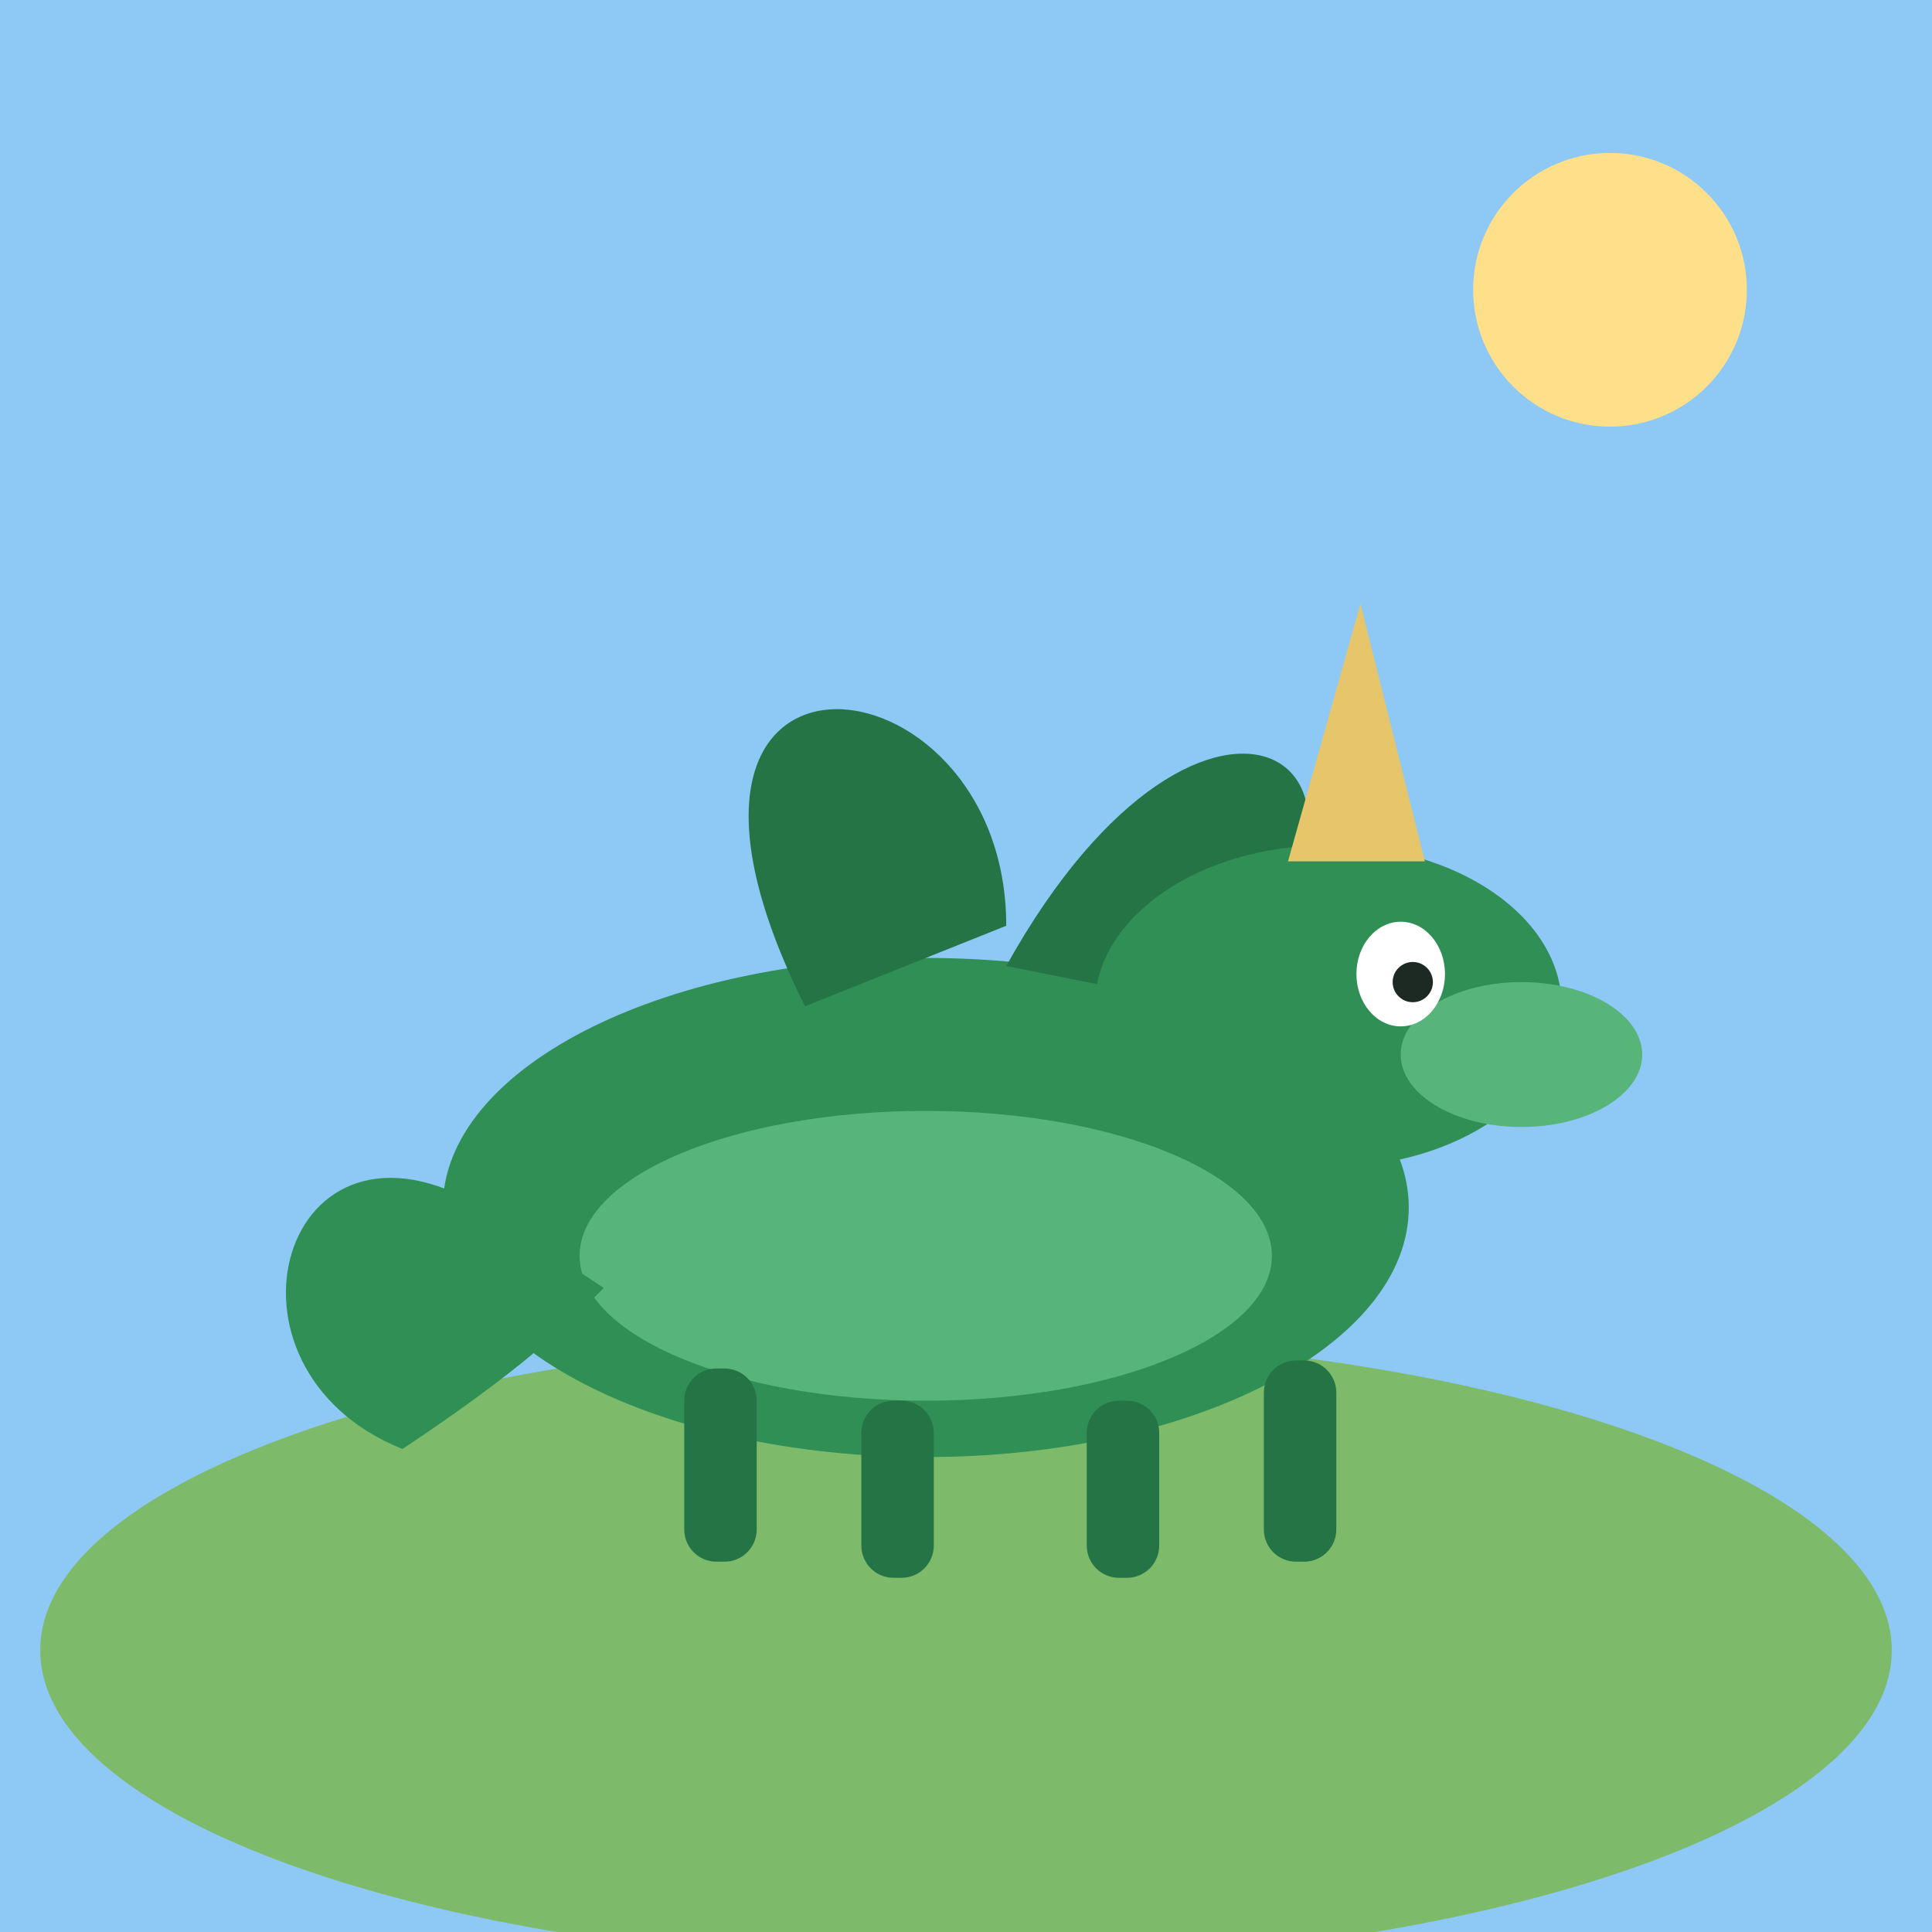
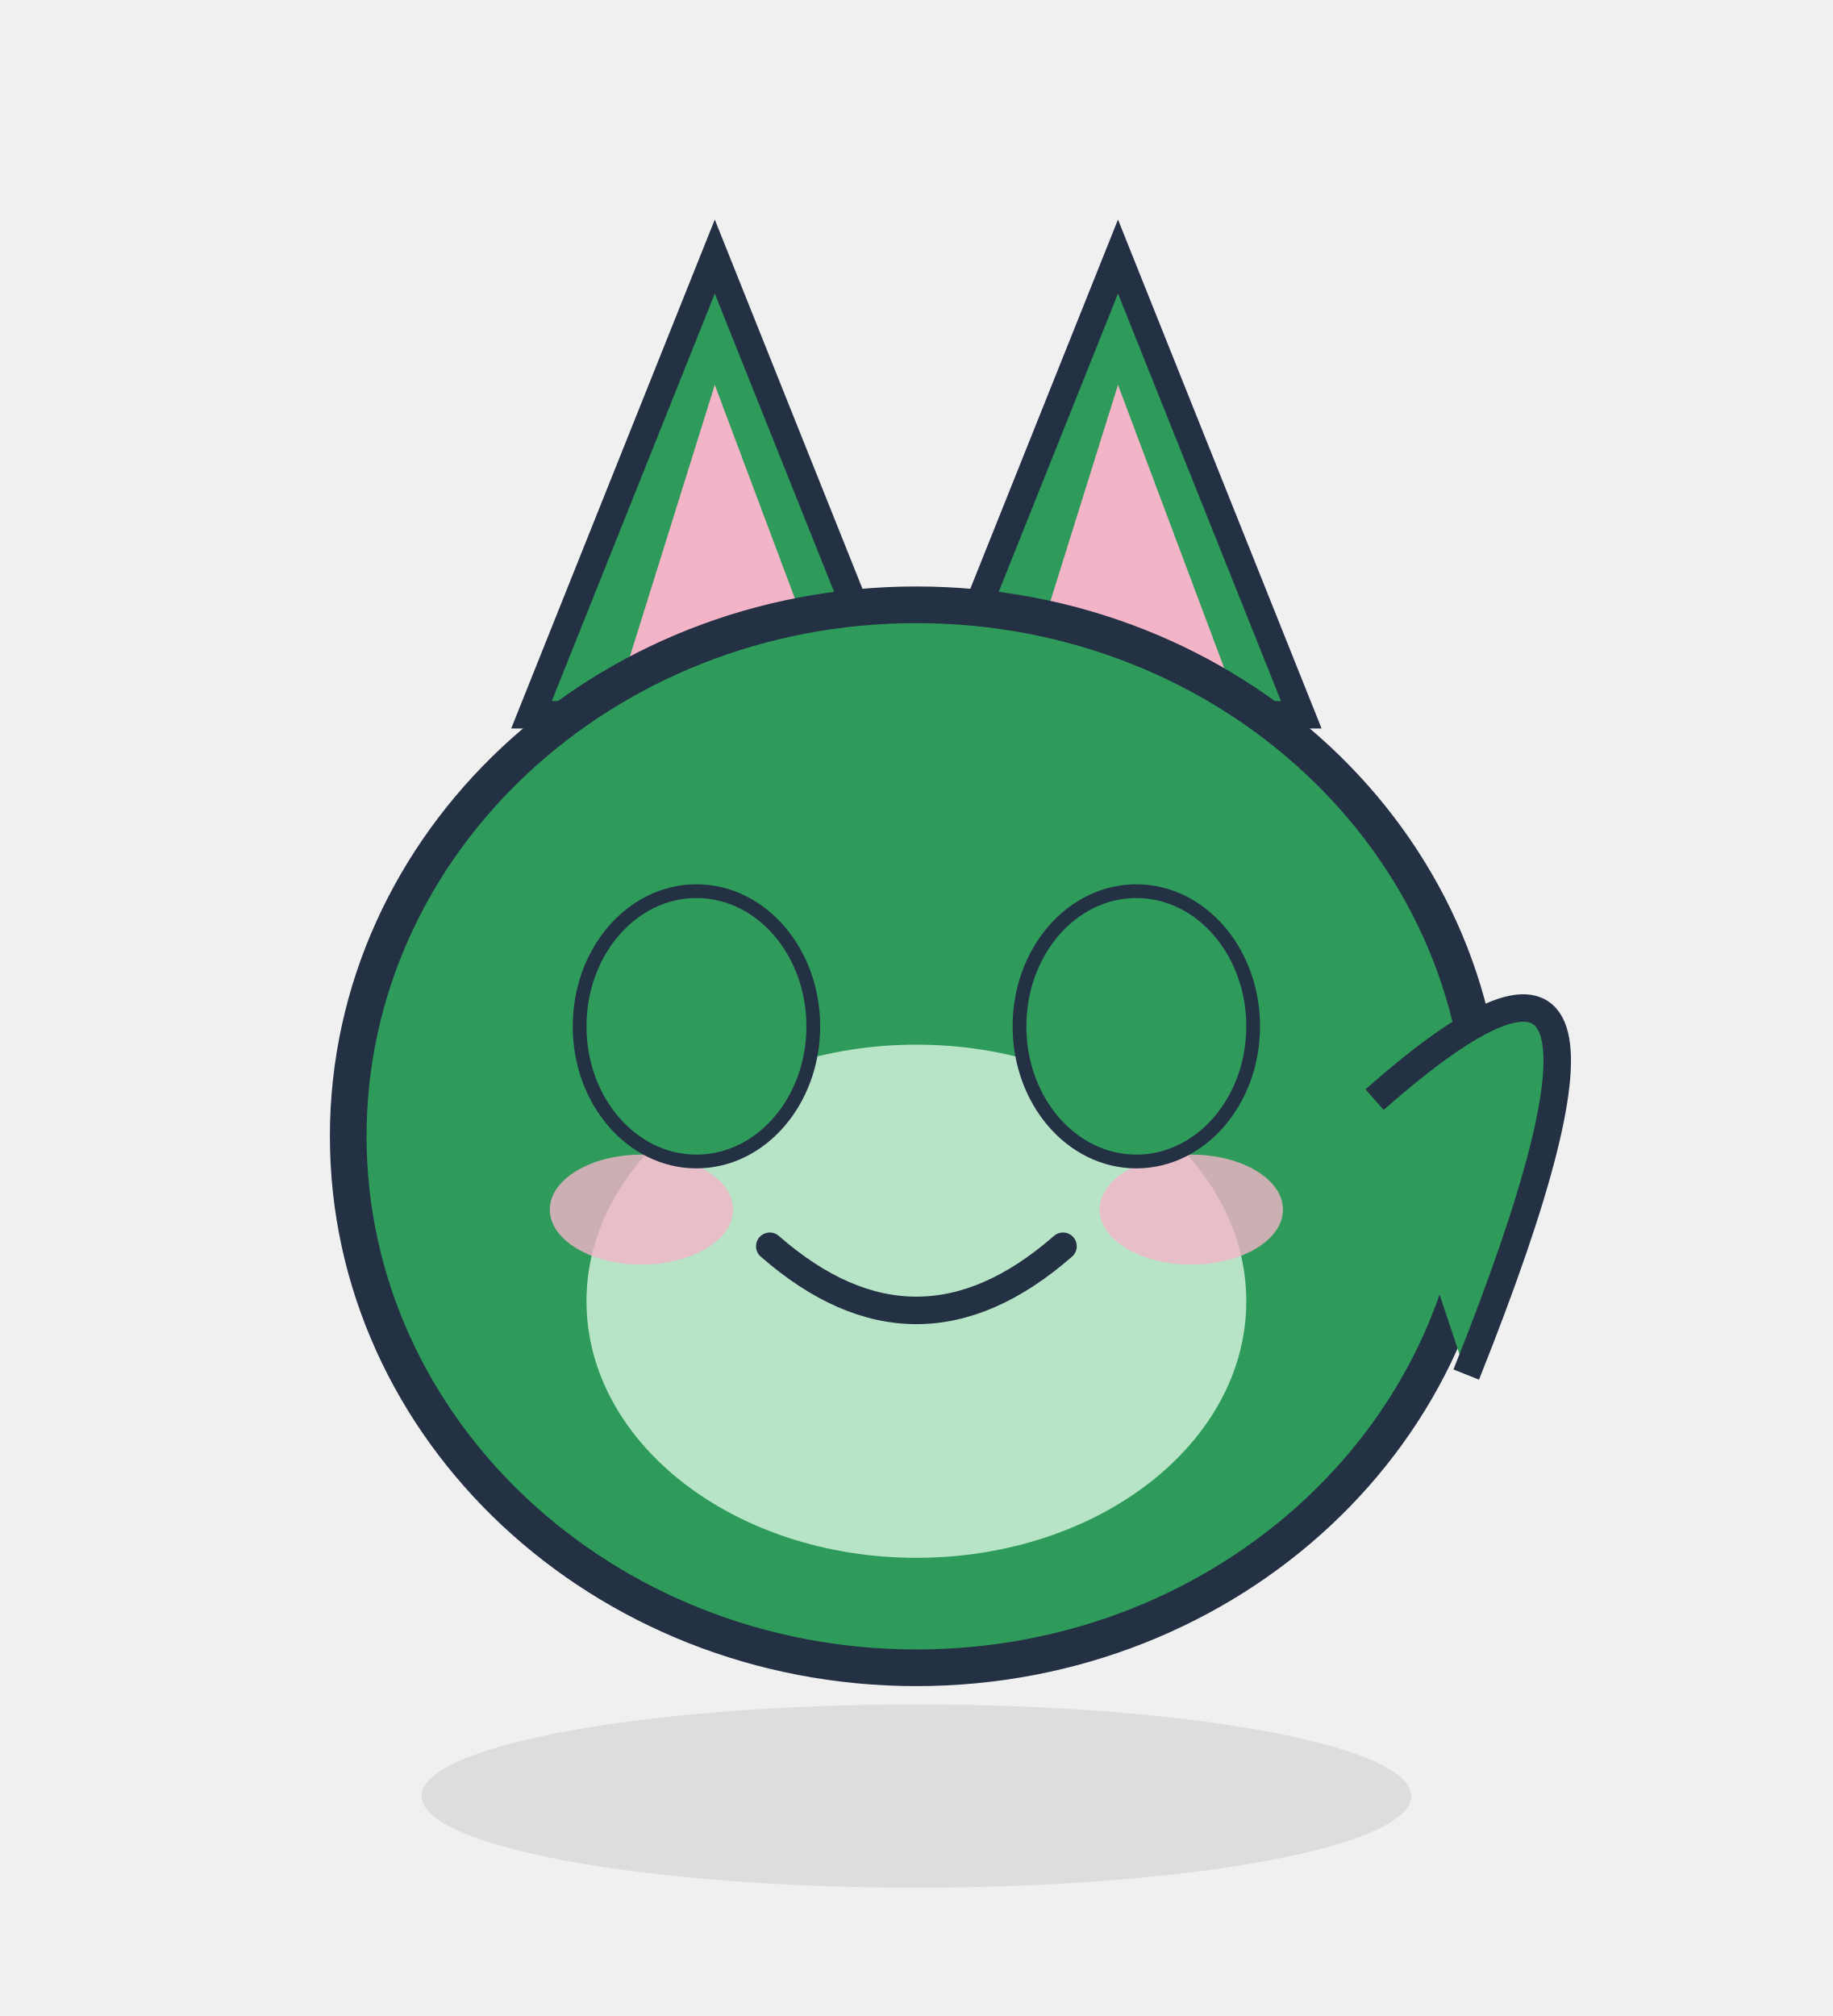
- <svg xmlns="http://www.w3.org/2000/svg" viewBox="0 0 480 480" role="img">
-   <rect width="480" height="480" fill="#8ec8f5" />
-   <circle cx="400" cy="72" r="34" fill="#ffe08a" />
-   <ellipse cx="240" cy="410" rx="230" ry="78" fill="#7dba6a" />
-   <ellipse cx="230" cy="300" rx="120" ry="62" fill="#2f8f55" />
-   <ellipse cx="230" cy="312" rx="86" ry="36" fill="#57b57a" />
-   <path d="M120 300 C70 270 50 340 100 360 C130 340 140 330 150 320" fill="#2f8f55" />
-   <path d="M200 250 C150 150 250 160 250 230" fill="#257446" />
-   <path d="M250 240 C300 150 360 190 300 250" fill="#257446" />
-   <ellipse cx="330" cy="250" rx="58" ry="40" fill="#2f8f55" />
-   <ellipse cx="378" cy="262" rx="30" ry="18" fill="#57b57a" />
-   <path d="M320 214 L338 150 L354 214" fill="#e7c56a" />
-   <ellipse cx="348" cy="242" rx="11" ry="13" fill="#fff" />
-   <circle cx="351" cy="244" r="5" fill="#1d2a24" />
-   <rect x="170" y="340" width="18" height="48" rx="8" fill="#257446" />
-   <rect x="214" y="348" width="18" height="44" rx="8" fill="#257446" />
-   <rect x="270" y="348" width="18" height="44" rx="8" fill="#257446" />
-   <rect x="314" y="338" width="18" height="50" rx="8" fill="#257446" />
+ <svg xmlns="http://www.w3.org/2000/svg" viewBox="0 0 200 220" role="img">
+   <style>.hop{transform-box:fill-box;transform-origin:50% 88%;animation:hop 1.7s ease-in-out 0.36s infinite;}.lid{transform-box:fill-box;transform-origin:center;animation:blink 3.5s ease-in-out 0.56s infinite;}@keyframes hop{0%,100%{transform:translateY(0)}50%{transform:translateY(-11px)}}@keyframes blink{0%,86%,100%{transform:scaleY(0.05)}93%{transform:scaleY(1)}}@media (prefers-reduced-motion:reduce){.hop,.lid{animation:none}.lid{opacity:0}}</style>
+   <g class="hop">
+     <ellipse cx="100" cy="196" rx="54" ry="10" fill="#000" opacity="0.08" />
+     <path d="M58 78 L78 28 L98 78 Z" fill="#2e9b5b" stroke="#243044" stroke-width="3" />
+     <path d="M102 78 L122 28 L142 78 Z" fill="#2e9b5b" stroke="#243044" stroke-width="3" />
+     <path d="M68 74 L78 42 L90 74 Z" fill="#f4b4c8" />
+     <path d="M112 74 L122 42 L134 74 Z" fill="#f4b4c8" />
+     <ellipse cx="100" cy="124" rx="62" ry="58" fill="#2e9b5b" stroke="#243044" stroke-width="4" />
+     <ellipse cx="100" cy="142" rx="36" ry="28" fill="#b7e4c7" />
+     <ellipse cx="70" cy="132" rx="10" ry="6" fill="#f4b4c8" opacity="0.8" />
+     <ellipse cx="130" cy="132" rx="10" ry="6" fill="#f4b4c8" opacity="0.8" />
+     <ellipse cx="76" cy="112" rx="12" ry="14" fill="#fff" stroke="#243044" stroke-width="3" />
+     <circle cx="77" cy="113" r="5.5" fill="#243044" />
+     <circle cx="79" cy="110" r="2" fill="#fff" />
+     <ellipse class="lid" cx="76" cy="112" rx="12" ry="14" fill="#2e9b5b" />
+     <ellipse cx="124" cy="112" rx="12" ry="14" fill="#fff" stroke="#243044" stroke-width="3" />
+     <circle cx="125" cy="113" r="5.5" fill="#243044" />
+     <circle cx="127" cy="110" r="2" fill="#fff" />
+     <ellipse class="lid" cx="124" cy="112" rx="12" ry="14" fill="#2e9b5b" />
+     <path d="M84 136 Q100 150 116 136" fill="none" stroke="#243044" stroke-width="3" stroke-linecap="round" />
+     <path d="M150 120 Q184 90 160 150" fill="#2e9b5b" stroke="#243044" stroke-width="3" />
+   </g>
</svg>
